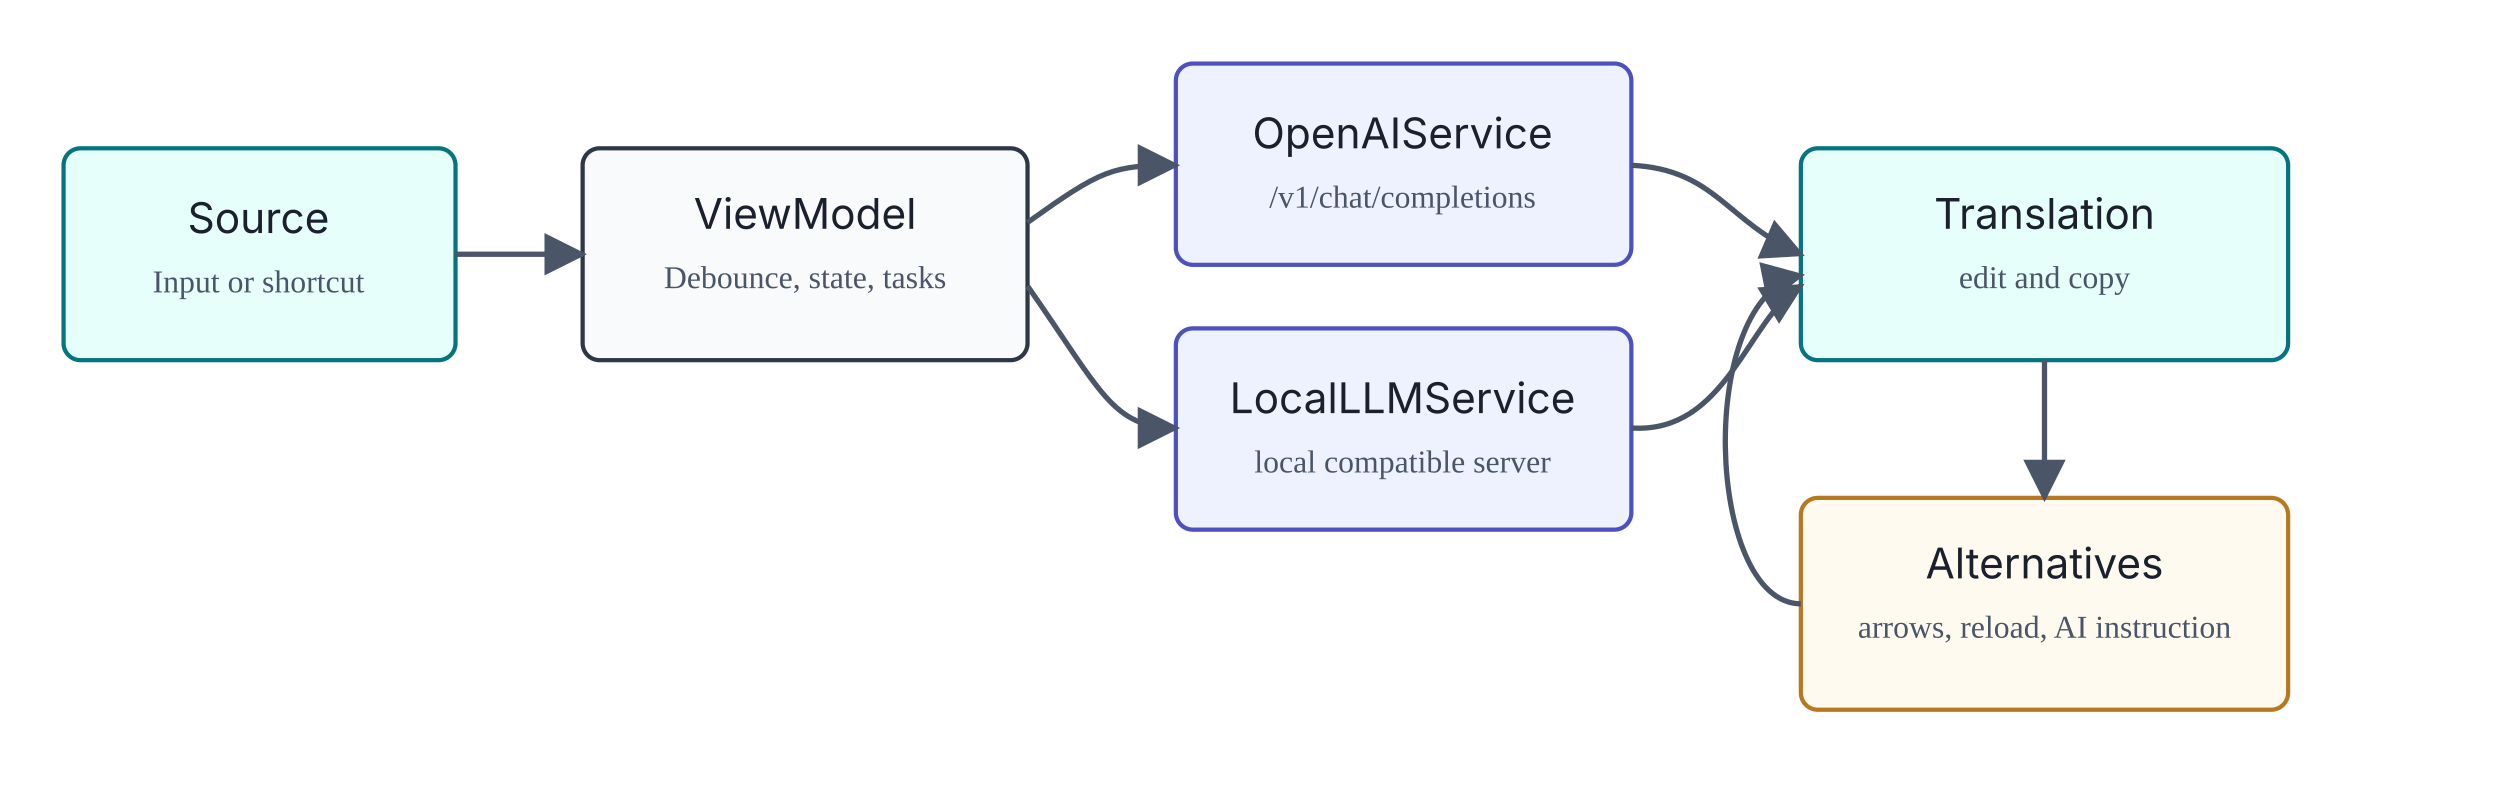
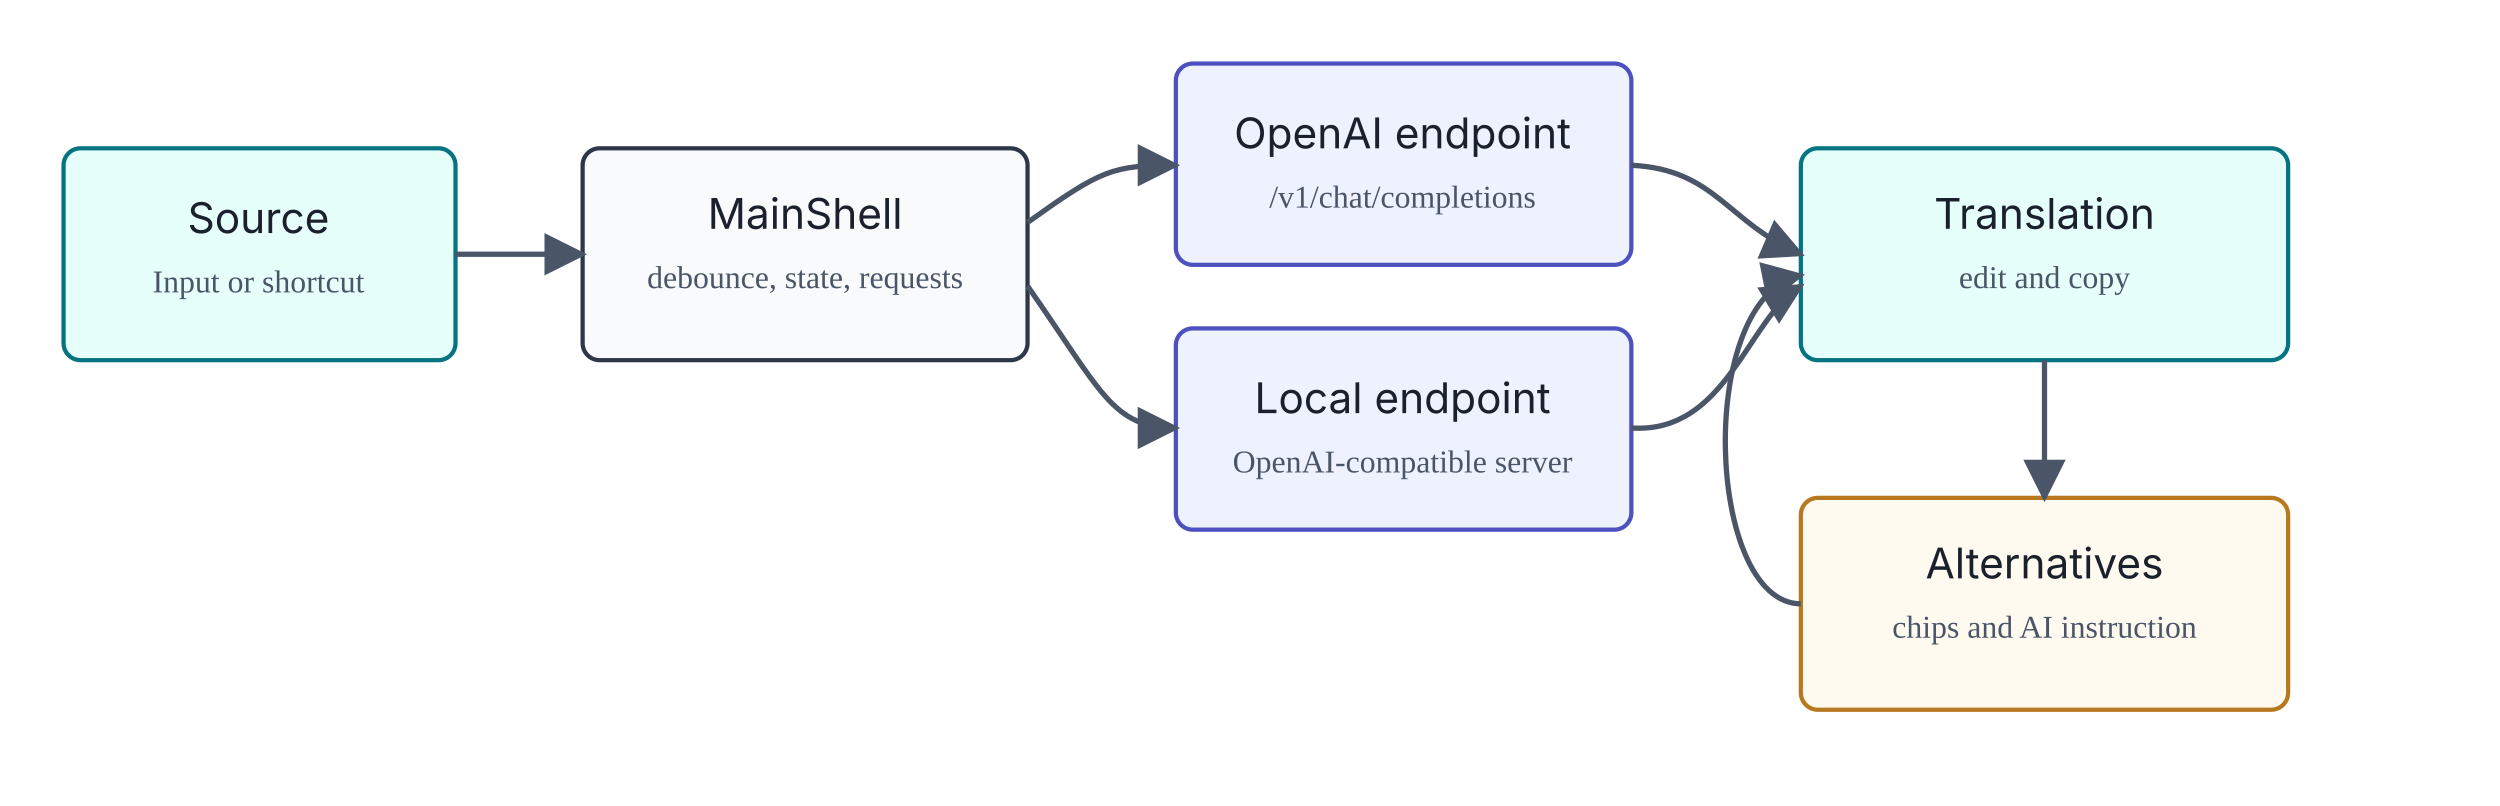
<svg xmlns="http://www.w3.org/2000/svg" width="1180" height="380" viewBox="0 0 1180 380" role="img" aria-labelledby="title desc">
  <defs>
    <marker id="arrow" viewBox="0 0 10 10" refX="9" refY="5" markerWidth="8" markerHeight="8" orient="auto-start-reverse">
      <path d="M 0 0 L 10 5 L 0 10 z" fill="#4a5568" />
    </marker>
    <style>
      .box { fill: #f8fafc; stroke: #2d3748; stroke-width: 2; rx: 8; }
      .accent { fill: #e6fffa; stroke: #047481; stroke-width: 2; rx: 8; }
      .provider { fill: #eef2ff; stroke: #4c51bf; stroke-width: 2; rx: 8; }
      .alt { fill: #fffaf0; stroke: #b7791f; stroke-width: 2; rx: 8; }
      .text { font-family: -apple-system, BlinkMacSystemFont, "Segoe UI", sans-serif; font-size: 20px; fill: #1a202c; }
      .small { font-size: 15px; fill: #4a5568; }
      .line { stroke: #4a5568; stroke-width: 2.5; fill: none; marker-end: url(#arrow); }
    </style>
  </defs>
  <rect x="30" y="70" width="185" height="100" class="accent" />
  <text x="122" y="110" text-anchor="middle" class="text">Source</text>
  <text x="122" y="138" text-anchor="middle" class="small">Input or shortcut</text>
  <rect x="275" y="70" width="210" height="100" class="box" />
-   <text x="380" y="108" text-anchor="middle" class="text">ViewModel</text>
-   <text x="380" y="136" text-anchor="middle" class="small">Debounce, state, tasks</text>
+   <text x="380" y="108" text-anchor="middle" class="text">MainShell</text>
+   <text x="380" y="136" text-anchor="middle" class="small">debounce, state, requests</text>
  <rect x="555" y="30" width="215" height="95" class="provider" />
-   <text x="662" y="70" text-anchor="middle" class="text">OpenAIService</text>
+   <text x="662" y="70" text-anchor="middle" class="text">OpenAI endpoint</text>
  <text x="662" y="98" text-anchor="middle" class="small">/v1/chat/completions</text>
  <rect x="555" y="155" width="215" height="95" class="provider" />
-   <text x="662" y="195" text-anchor="middle" class="text">LocalLLMService</text>
-   <text x="662" y="223" text-anchor="middle" class="small">local compatible server</text>
+   <text x="662" y="195" text-anchor="middle" class="text">Local endpoint</text>
+   <text x="662" y="223" text-anchor="middle" class="small">OpenAI-compatible server</text>
  <rect x="850" y="70" width="230" height="100" class="accent" />
  <text x="965" y="108" text-anchor="middle" class="text">Translation</text>
  <text x="965" y="136" text-anchor="middle" class="small">edit and copy</text>
  <rect x="850" y="235" width="230" height="100" class="alt" />
  <text x="965" y="273" text-anchor="middle" class="text">Alternatives</text>
-   <text x="965" y="301" text-anchor="middle" class="small">arrows, reload, AI instruction</text>
+   <text x="965" y="301" text-anchor="middle" class="small">chips and AI instruction</text>
  <path d="M 215 120 L 275 120" class="line" />
  <path d="M 485 105 C 520 80, 525 78, 555 78" class="line" />
  <path d="M 485 135 C 520 185, 525 202, 555 202" class="line" />
  <path d="M 770 78 C 810 80, 815 105, 850 120" class="line" />
  <path d="M 770 202 C 815 205, 825 150, 850 135" class="line" />
  <path d="M 965 170 L 965 235" class="line" />
  <path d="M 850 285 C 805 285, 800 140, 850 130" class="line" />
</svg>
